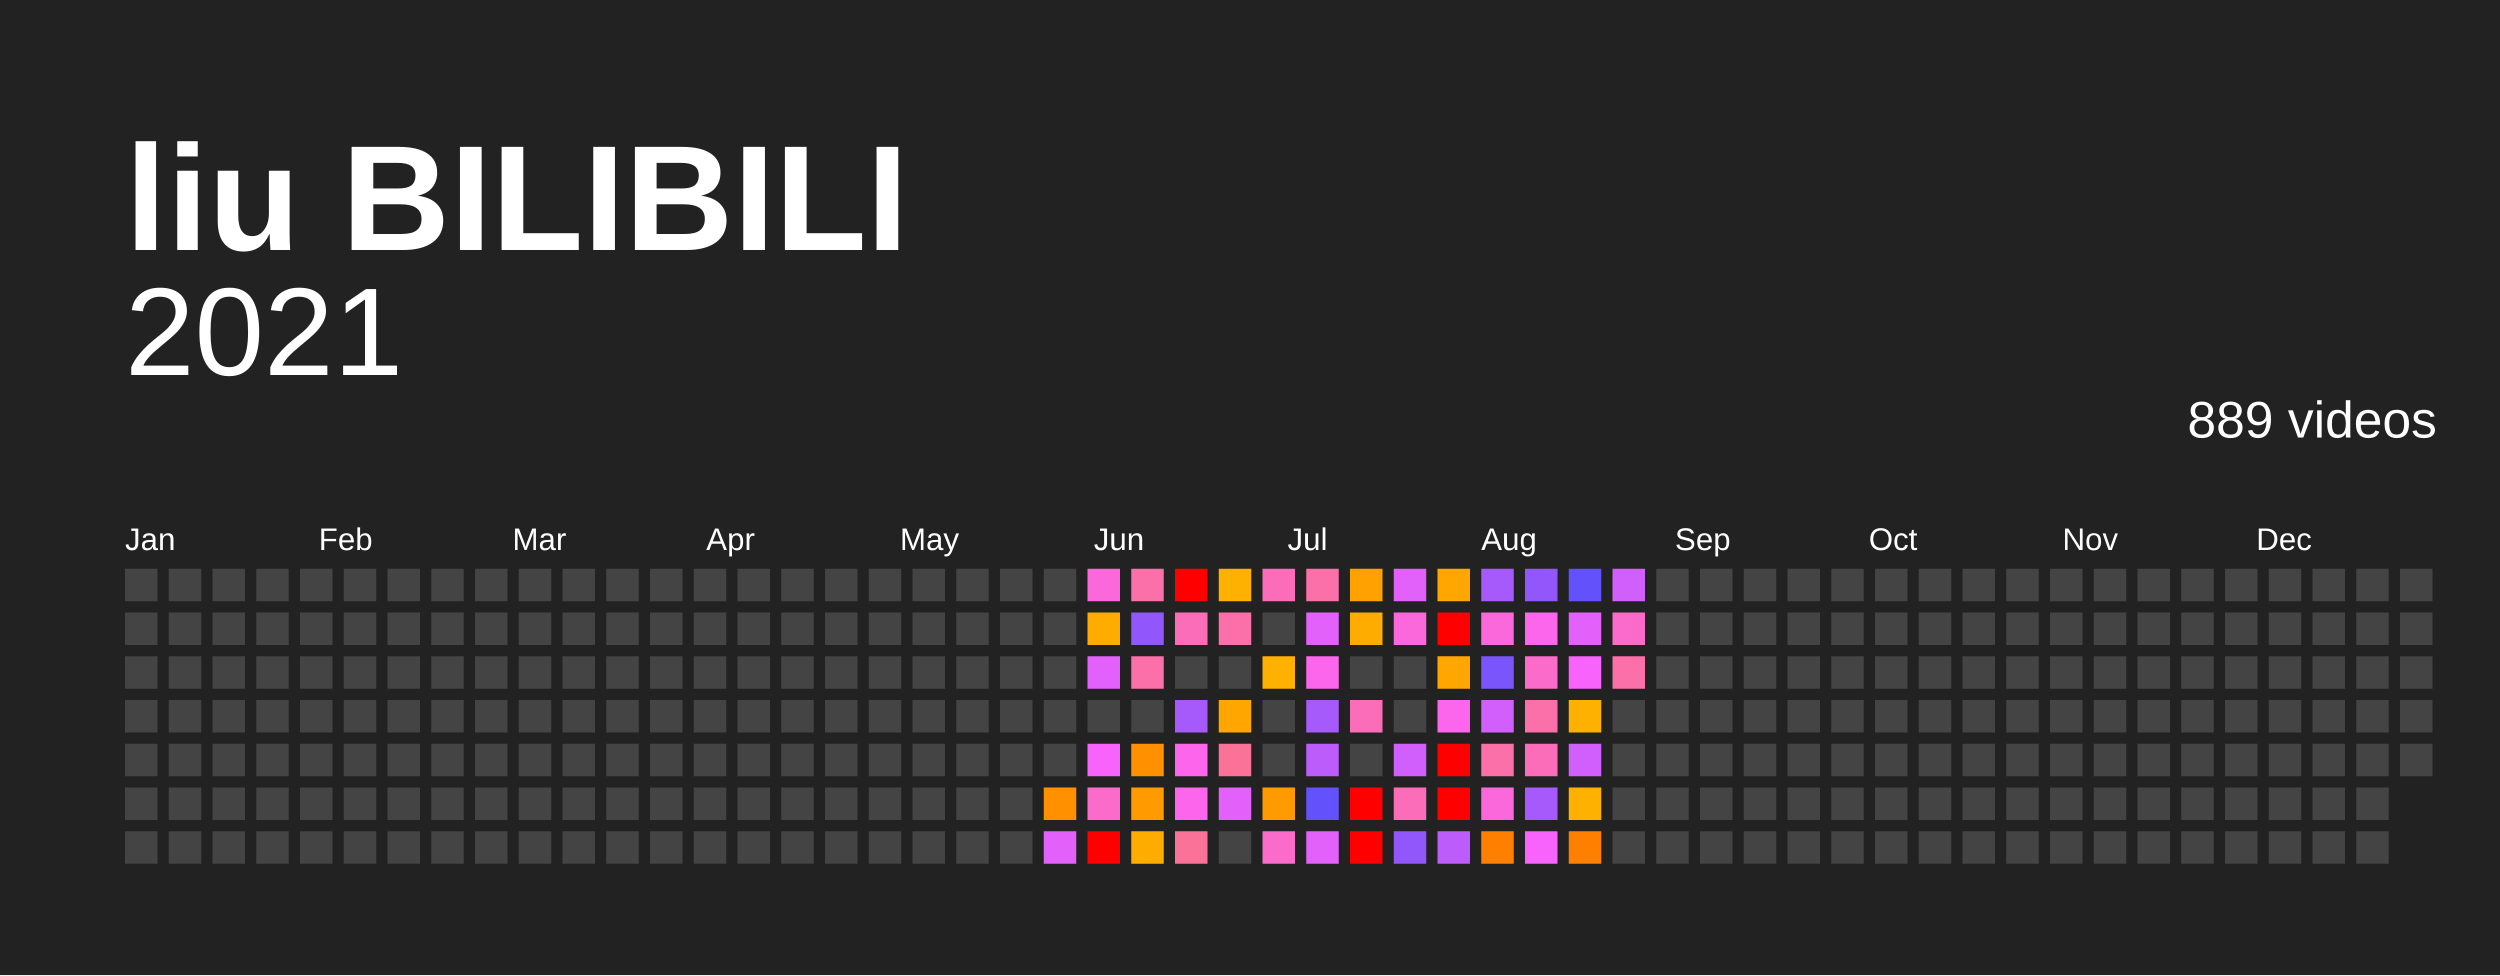
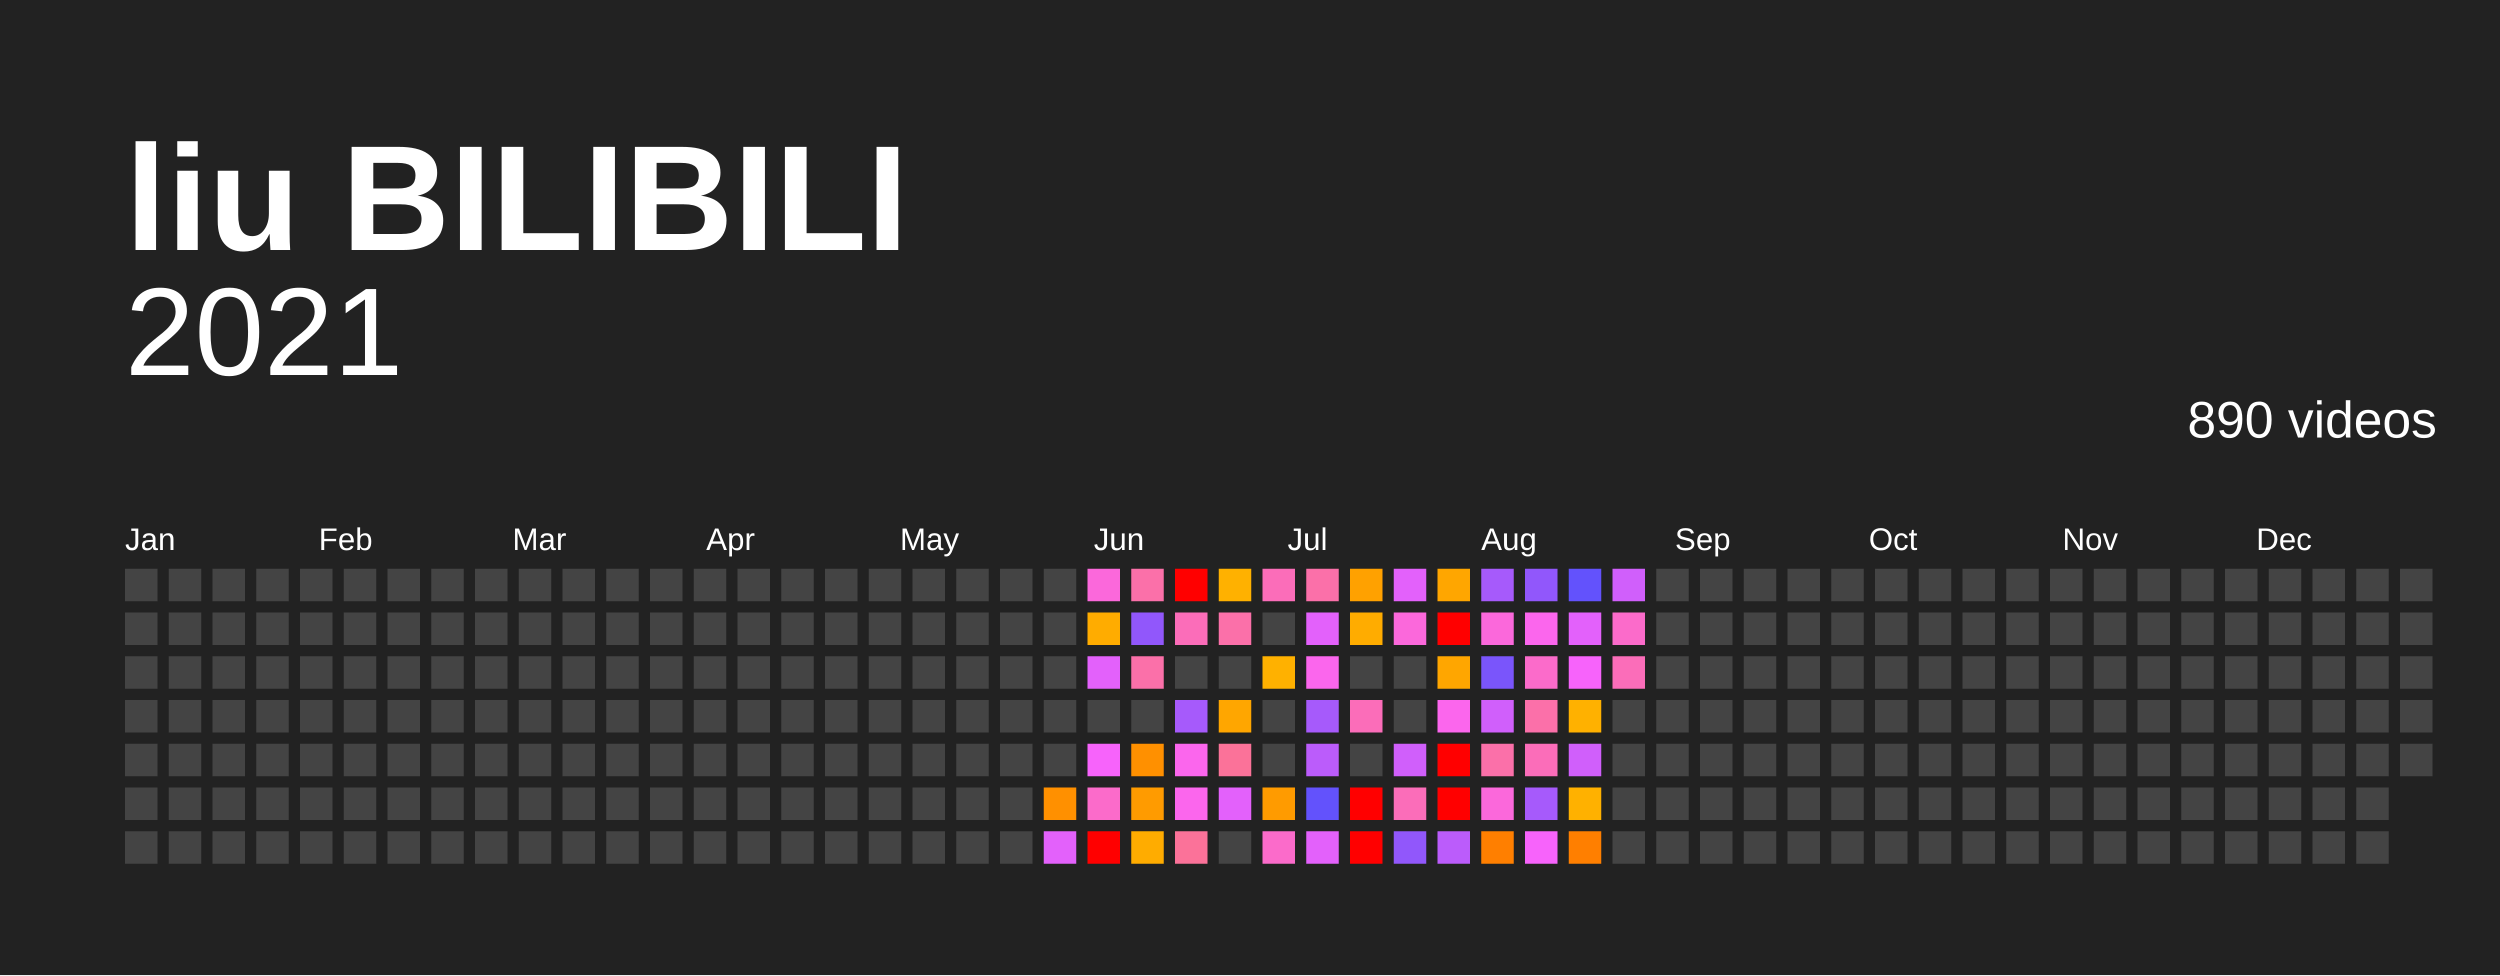
<svg xmlns="http://www.w3.org/2000/svg" baseProfile="full" height="78mm" version="1.1" viewBox="0,0,200,78" width="200mm">
  <defs />
  <rect fill="#222222" height="78" width="200" x="0" y="0" />
  <text fill="#FFFFFF" style="font-size:12px; font-family:Arial; font-weight:bold;" x="10" y="20">liu BILIBILI</text>
  <text alignment-baseline="hanging" fill="#FFFFFF" style="font-size:10.0px; font-family:Arial;" x="10" y="30">2021</text>
-   <text alignment-baseline="hanging" fill="#FFFFFF" style="font-size:4.125px; font-family:Arial;" x="175" y="35">889 videos</text>
+   <text alignment-baseline="hanging" fill="#FFFFFF" style="font-size:4.125px; font-family:Arial;" x="175" y="35">890 videos</text>
  <text fill="#FFFFFF" style="font-size:2.5px; font-family:Arial" x="10.0" y="44">Jan</text>
  <text fill="#FFFFFF" style="font-size:2.5px; font-family:Arial" x="25.5" y="44">Feb</text>
  <text fill="#FFFFFF" style="font-size:2.5px; font-family:Arial" x="41.0" y="44">Mar</text>
  <text fill="#FFFFFF" style="font-size:2.5px; font-family:Arial" x="56.5" y="44">Apr</text>
  <text fill="#FFFFFF" style="font-size:2.5px; font-family:Arial" x="72.0" y="44">May</text>
  <text fill="#FFFFFF" style="font-size:2.5px; font-family:Arial" x="87.5" y="44">Jun</text>
  <text fill="#FFFFFF" style="font-size:2.5px; font-family:Arial" x="103.0" y="44">Jul</text>
  <text fill="#FFFFFF" style="font-size:2.5px; font-family:Arial" x="118.5" y="44">Aug</text>
  <text fill="#FFFFFF" style="font-size:2.5px; font-family:Arial" x="134.0" y="44">Sep</text>
  <text fill="#FFFFFF" style="font-size:2.5px; font-family:Arial" x="149.5" y="44">Oct</text>
  <text fill="#FFFFFF" style="font-size:2.5px; font-family:Arial" x="165.0" y="44">Nov</text>
  <text fill="#FFFFFF" style="font-size:2.5px; font-family:Arial" x="180.5" y="44">Dec</text>
  <rect fill="#444444" height="2.6" width="2.6" x="10.0" y="45.5" />
  <rect fill="#444444" height="2.6" width="2.6" x="10.0" y="49.0" />
  <rect fill="#444444" height="2.6" width="2.6" x="10.0" y="52.5" />
  <rect fill="#444444" height="2.6" width="2.6" x="10.0" y="56.0" />
  <rect fill="#444444" height="2.6" width="2.6" x="10.0" y="59.5" />
  <rect fill="#444444" height="2.6" width="2.6" x="10.0" y="63.0" />
  <rect fill="#444444" height="2.6" width="2.6" x="10.0" y="66.5" />
  <rect fill="#444444" height="2.6" width="2.6" x="13.5" y="45.5" />
  <rect fill="#444444" height="2.6" width="2.6" x="13.5" y="49.0" />
  <rect fill="#444444" height="2.6" width="2.6" x="13.5" y="52.5" />
  <rect fill="#444444" height="2.6" width="2.6" x="13.5" y="56.0" />
  <rect fill="#444444" height="2.6" width="2.6" x="13.5" y="59.5" />
  <rect fill="#444444" height="2.6" width="2.6" x="13.5" y="63.0" />
  <rect fill="#444444" height="2.6" width="2.6" x="13.5" y="66.5" />
  <rect fill="#444444" height="2.6" width="2.6" x="17.0" y="45.5" />
  <rect fill="#444444" height="2.6" width="2.6" x="17.0" y="49.0" />
  <rect fill="#444444" height="2.6" width="2.6" x="17.0" y="52.5" />
  <rect fill="#444444" height="2.6" width="2.6" x="17.0" y="56.0" />
  <rect fill="#444444" height="2.6" width="2.6" x="17.0" y="59.5" />
  <rect fill="#444444" height="2.6" width="2.6" x="17.0" y="63.0" />
  <rect fill="#444444" height="2.6" width="2.6" x="17.0" y="66.5" />
  <rect fill="#444444" height="2.6" width="2.6" x="20.5" y="45.5" />
  <rect fill="#444444" height="2.6" width="2.6" x="20.5" y="49.0" />
  <rect fill="#444444" height="2.6" width="2.6" x="20.5" y="52.5" />
  <rect fill="#444444" height="2.6" width="2.6" x="20.5" y="56.0" />
  <rect fill="#444444" height="2.6" width="2.6" x="20.5" y="59.5" />
  <rect fill="#444444" height="2.6" width="2.6" x="20.5" y="63.0" />
  <rect fill="#444444" height="2.6" width="2.6" x="20.5" y="66.5" />
  <rect fill="#444444" height="2.6" width="2.6" x="24.0" y="45.5" />
  <rect fill="#444444" height="2.6" width="2.6" x="24.0" y="49.0" />
  <rect fill="#444444" height="2.6" width="2.6" x="24.0" y="52.5" />
  <rect fill="#444444" height="2.6" width="2.6" x="24.0" y="56.0" />
  <rect fill="#444444" height="2.6" width="2.6" x="24.0" y="59.5" />
  <rect fill="#444444" height="2.6" width="2.6" x="24.0" y="63.0" />
  <rect fill="#444444" height="2.6" width="2.6" x="24.0" y="66.5" />
  <rect fill="#444444" height="2.6" width="2.6" x="27.5" y="45.5" />
  <rect fill="#444444" height="2.6" width="2.6" x="27.5" y="49.0" />
  <rect fill="#444444" height="2.6" width="2.6" x="27.5" y="52.5" />
  <rect fill="#444444" height="2.6" width="2.6" x="27.5" y="56.0" />
  <rect fill="#444444" height="2.6" width="2.6" x="27.5" y="59.5" />
  <rect fill="#444444" height="2.6" width="2.6" x="27.5" y="63.0" />
  <rect fill="#444444" height="2.6" width="2.6" x="27.5" y="66.5" />
  <rect fill="#444444" height="2.6" width="2.6" x="31.0" y="45.5" />
  <rect fill="#444444" height="2.6" width="2.6" x="31.0" y="49.0" />
  <rect fill="#444444" height="2.6" width="2.6" x="31.0" y="52.5" />
  <rect fill="#444444" height="2.6" width="2.6" x="31.0" y="56.0" />
  <rect fill="#444444" height="2.6" width="2.6" x="31.0" y="59.5" />
  <rect fill="#444444" height="2.6" width="2.6" x="31.0" y="63.0" />
  <rect fill="#444444" height="2.6" width="2.6" x="31.0" y="66.5" />
  <rect fill="#444444" height="2.6" width="2.6" x="34.5" y="45.5" />
  <rect fill="#444444" height="2.6" width="2.6" x="34.5" y="49.0" />
  <rect fill="#444444" height="2.6" width="2.6" x="34.5" y="52.5" />
  <rect fill="#444444" height="2.6" width="2.6" x="34.5" y="56.0" />
  <rect fill="#444444" height="2.6" width="2.6" x="34.5" y="59.5" />
  <rect fill="#444444" height="2.6" width="2.6" x="34.5" y="63.0" />
  <rect fill="#444444" height="2.6" width="2.6" x="34.5" y="66.5" />
  <rect fill="#444444" height="2.6" width="2.6" x="38.0" y="45.5" />
  <rect fill="#444444" height="2.6" width="2.6" x="38.0" y="49.0" />
  <rect fill="#444444" height="2.6" width="2.6" x="38.0" y="52.5" />
  <rect fill="#444444" height="2.6" width="2.6" x="38.0" y="56.0" />
  <rect fill="#444444" height="2.6" width="2.6" x="38.0" y="59.5" />
  <rect fill="#444444" height="2.6" width="2.6" x="38.0" y="63.0" />
  <rect fill="#444444" height="2.6" width="2.6" x="38.0" y="66.5" />
  <rect fill="#444444" height="2.6" width="2.6" x="41.5" y="45.5" />
  <rect fill="#444444" height="2.6" width="2.6" x="41.5" y="49.0" />
  <rect fill="#444444" height="2.6" width="2.6" x="41.5" y="52.5" />
  <rect fill="#444444" height="2.6" width="2.6" x="41.5" y="56.0" />
  <rect fill="#444444" height="2.6" width="2.6" x="41.5" y="59.5" />
  <rect fill="#444444" height="2.6" width="2.6" x="41.5" y="63.0" />
  <rect fill="#444444" height="2.6" width="2.6" x="41.5" y="66.5" />
  <rect fill="#444444" height="2.6" width="2.6" x="45.0" y="45.5" />
  <rect fill="#444444" height="2.6" width="2.6" x="45.0" y="49.0" />
  <rect fill="#444444" height="2.6" width="2.6" x="45.0" y="52.5" />
  <rect fill="#444444" height="2.6" width="2.6" x="45.0" y="56.0" />
  <rect fill="#444444" height="2.6" width="2.6" x="45.0" y="59.5" />
  <rect fill="#444444" height="2.6" width="2.6" x="45.0" y="63.0" />
  <rect fill="#444444" height="2.6" width="2.6" x="45.0" y="66.5" />
  <rect fill="#444444" height="2.6" width="2.6" x="48.5" y="45.5" />
  <rect fill="#444444" height="2.6" width="2.6" x="48.5" y="49.0" />
  <rect fill="#444444" height="2.6" width="2.6" x="48.5" y="52.5" />
  <rect fill="#444444" height="2.6" width="2.6" x="48.5" y="56.0" />
  <rect fill="#444444" height="2.6" width="2.6" x="48.5" y="59.5" />
  <rect fill="#444444" height="2.6" width="2.6" x="48.5" y="63.0" />
  <rect fill="#444444" height="2.6" width="2.6" x="48.5" y="66.5" />
  <rect fill="#444444" height="2.6" width="2.6" x="52.0" y="45.5" />
  <rect fill="#444444" height="2.6" width="2.6" x="52.0" y="49.0" />
  <rect fill="#444444" height="2.6" width="2.6" x="52.0" y="52.5" />
  <rect fill="#444444" height="2.6" width="2.6" x="52.0" y="56.0" />
  <rect fill="#444444" height="2.6" width="2.6" x="52.0" y="59.5" />
  <rect fill="#444444" height="2.6" width="2.6" x="52.0" y="63.0" />
  <rect fill="#444444" height="2.6" width="2.6" x="52.0" y="66.5" />
  <rect fill="#444444" height="2.6" width="2.6" x="55.5" y="45.5" />
  <rect fill="#444444" height="2.6" width="2.6" x="55.5" y="49.0" />
  <rect fill="#444444" height="2.6" width="2.6" x="55.5" y="52.5" />
  <rect fill="#444444" height="2.6" width="2.6" x="55.5" y="56.0" />
  <rect fill="#444444" height="2.6" width="2.6" x="55.5" y="59.5" />
  <rect fill="#444444" height="2.6" width="2.6" x="55.5" y="63.0" />
  <rect fill="#444444" height="2.6" width="2.6" x="55.5" y="66.5" />
  <rect fill="#444444" height="2.6" width="2.6" x="59.0" y="45.5" />
  <rect fill="#444444" height="2.6" width="2.6" x="59.0" y="49.0" />
  <rect fill="#444444" height="2.6" width="2.6" x="59.0" y="52.5" />
  <rect fill="#444444" height="2.6" width="2.6" x="59.0" y="56.0" />
  <rect fill="#444444" height="2.6" width="2.6" x="59.0" y="59.5" />
  <rect fill="#444444" height="2.6" width="2.6" x="59.0" y="63.0" />
  <rect fill="#444444" height="2.6" width="2.6" x="59.0" y="66.5" />
  <rect fill="#444444" height="2.6" width="2.6" x="62.5" y="45.5" />
  <rect fill="#444444" height="2.6" width="2.6" x="62.5" y="49.0" />
  <rect fill="#444444" height="2.6" width="2.6" x="62.5" y="52.5" />
  <rect fill="#444444" height="2.6" width="2.6" x="62.5" y="56.0" />
  <rect fill="#444444" height="2.6" width="2.6" x="62.5" y="59.5" />
  <rect fill="#444444" height="2.6" width="2.6" x="62.5" y="63.0" />
  <rect fill="#444444" height="2.6" width="2.6" x="62.5" y="66.5" />
  <rect fill="#444444" height="2.6" width="2.6" x="66.0" y="45.5" />
  <rect fill="#444444" height="2.6" width="2.6" x="66.0" y="49.0" />
  <rect fill="#444444" height="2.6" width="2.6" x="66.0" y="52.5" />
  <rect fill="#444444" height="2.6" width="2.6" x="66.0" y="56.0" />
  <rect fill="#444444" height="2.6" width="2.6" x="66.0" y="59.5" />
  <rect fill="#444444" height="2.6" width="2.6" x="66.0" y="63.0" />
  <rect fill="#444444" height="2.6" width="2.6" x="66.0" y="66.5" />
  <rect fill="#444444" height="2.6" width="2.6" x="69.5" y="45.5" />
  <rect fill="#444444" height="2.6" width="2.6" x="69.5" y="49.0" />
  <rect fill="#444444" height="2.6" width="2.6" x="69.5" y="52.5" />
  <rect fill="#444444" height="2.6" width="2.6" x="69.5" y="56.0" />
  <rect fill="#444444" height="2.6" width="2.6" x="69.5" y="59.5" />
  <rect fill="#444444" height="2.6" width="2.6" x="69.5" y="63.0" />
  <rect fill="#444444" height="2.6" width="2.6" x="69.5" y="66.5" />
  <rect fill="#444444" height="2.6" width="2.6" x="73.0" y="45.5" />
  <rect fill="#444444" height="2.6" width="2.6" x="73.0" y="49.0" />
  <rect fill="#444444" height="2.6" width="2.6" x="73.0" y="52.5" />
  <rect fill="#444444" height="2.6" width="2.6" x="73.0" y="56.0" />
  <rect fill="#444444" height="2.6" width="2.6" x="73.0" y="59.5" />
  <rect fill="#444444" height="2.6" width="2.6" x="73.0" y="63.0" />
  <rect fill="#444444" height="2.6" width="2.6" x="73.0" y="66.5" />
  <rect fill="#444444" height="2.6" width="2.6" x="76.5" y="45.5" />
  <rect fill="#444444" height="2.6" width="2.6" x="76.5" y="49.0" />
  <rect fill="#444444" height="2.6" width="2.6" x="76.5" y="52.5" />
  <rect fill="#444444" height="2.6" width="2.6" x="76.5" y="56.0" />
  <rect fill="#444444" height="2.6" width="2.6" x="76.5" y="59.5" />
  <rect fill="#444444" height="2.6" width="2.6" x="76.5" y="63.0" />
  <rect fill="#444444" height="2.6" width="2.6" x="76.5" y="66.5" />
  <rect fill="#444444" height="2.6" width="2.6" x="80.0" y="45.5" />
  <rect fill="#444444" height="2.6" width="2.6" x="80.0" y="49.0" />
  <rect fill="#444444" height="2.6" width="2.6" x="80.0" y="52.5" />
  <rect fill="#444444" height="2.6" width="2.6" x="80.0" y="56.0" />
  <rect fill="#444444" height="2.6" width="2.6" x="80.0" y="59.5" />
  <rect fill="#444444" height="2.6" width="2.6" x="80.0" y="63.0" />
  <rect fill="#444444" height="2.6" width="2.6" x="80.0" y="66.5" />
  <rect fill="#444444" height="2.6" width="2.6" x="83.5" y="45.5" />
  <rect fill="#444444" height="2.6" width="2.6" x="83.5" y="49.0" />
  <rect fill="#444444" height="2.6" width="2.6" x="83.5" y="52.5" />
  <rect fill="#444444" height="2.6" width="2.6" x="83.5" y="56.0" />
  <rect fill="#444444" height="2.6" width="2.6" x="83.5" y="59.5" />
  <rect fill="#ff9000" height="2.6" width="2.6" x="83.5" y="63.0" />
  <rect fill="#e361fb" height="2.6" width="2.6" x="83.5" y="66.5" />
  <rect fill="#fb68db" height="2.6" width="2.6" x="87.0" y="45.5" />
  <rect fill="#ffac00" height="2.6" width="2.6" x="87.0" y="49.0" />
  <rect fill="#e361fb" height="2.6" width="2.6" x="87.0" y="52.5" />
  <rect fill="#444444" height="2.6" width="2.6" x="87.0" y="56.0" />
  <rect fill="#f763fb" height="2.6" width="2.6" x="87.0" y="59.5" />
  <rect fill="#fb6bca" height="2.6" width="2.6" x="87.0" y="63.0" />
  <rect fill="red" height="2.6" width="2.6" x="87.0" y="66.5" />
  <rect fill="#fb70a9" height="2.6" width="2.6" x="90.5" y="45.5" />
  <rect fill="#9157fb" height="2.6" width="2.6" x="90.5" y="49.0" />
  <rect fill="#fb70a9" height="2.6" width="2.6" x="90.5" y="52.5" />
  <rect fill="#444444" height="2.6" width="2.6" x="90.5" y="56.0" />
  <rect fill="#ff9000" height="2.6" width="2.6" x="90.5" y="59.5" />
  <rect fill="#ff9b00" height="2.6" width="2.6" x="90.5" y="63.0" />
  <rect fill="#ffac00" height="2.6" width="2.6" x="90.5" y="66.5" />
  <rect fill="red" height="2.6" width="2.6" x="94.0" y="45.5" />
  <rect fill="#fb6db9" height="2.6" width="2.6" x="94.0" y="49.0" />
  <rect fill="#444444" height="2.6" width="2.6" x="94.0" y="52.5" />
  <rect fill="#a65afb" height="2.6" width="2.6" x="94.0" y="56.0" />
  <rect fill="#fb66ed" height="2.6" width="2.6" x="94.0" y="59.5" />
  <rect fill="#fb66ed" height="2.6" width="2.6" x="94.0" y="63.0" />
  <rect fill="#fb7299" height="2.6" width="2.6" x="94.0" y="66.5" />
  <rect fill="#ffb100" height="2.6" width="2.6" x="97.5" y="45.5" />
  <rect fill="#fb70a9" height="2.6" width="2.6" x="97.5" y="49.0" />
  <rect fill="#444444" height="2.6" width="2.6" x="97.5" y="52.5" />
  <rect fill="#ffa600" height="2.6" width="2.6" x="97.5" y="56.0" />
  <rect fill="#fb7299" height="2.6" width="2.6" x="97.5" y="59.5" />
  <rect fill="#e361fb" height="2.6" width="2.6" x="97.5" y="63.0" />
  <rect fill="#444444" height="2.6" width="2.6" x="97.5" y="66.5" />
  <rect fill="#fb6db9" height="2.6" width="2.6" x="101.0" y="45.5" />
  <rect fill="#444444" height="2.6" width="2.6" x="101.0" y="49.0" />
  <rect fill="#ffb100" height="2.6" width="2.6" x="101.0" y="52.5" />
  <rect fill="#444444" height="2.6" width="2.6" x="101.0" y="56.0" />
  <rect fill="#444444" height="2.6" width="2.6" x="101.0" y="59.5" />
  <rect fill="#ff9b00" height="2.6" width="2.6" x="101.0" y="63.0" />
  <rect fill="#fb6bca" height="2.6" width="2.6" x="101.0" y="66.5" />
  <rect fill="#fb70a9" height="2.6" width="2.6" x="104.5" y="45.5" />
  <rect fill="#e361fb" height="2.6" width="2.6" x="104.5" y="49.0" />
  <rect fill="#fb66ed" height="2.6" width="2.6" x="104.5" y="52.5" />
  <rect fill="#a65afb" height="2.6" width="2.6" x="104.5" y="56.0" />
  <rect fill="#bb5cfb" height="2.6" width="2.6" x="104.5" y="59.5" />
  <rect fill="#6352fc" height="2.6" width="2.6" x="104.5" y="63.0" />
  <rect fill="#e361fb" height="2.6" width="2.6" x="104.5" y="66.5" />
  <rect fill="#ffa100" height="2.6" width="2.6" x="108.0" y="45.5" />
  <rect fill="#ffac00" height="2.6" width="2.6" x="108.0" y="49.0" />
  <rect fill="#444444" height="2.6" width="2.6" x="108.0" y="52.5" />
  <rect fill="#fb6db9" height="2.6" width="2.6" x="108.0" y="56.0" />
  <rect fill="#444444" height="2.6" width="2.6" x="108.0" y="59.5" />
  <rect fill="red" height="2.6" width="2.6" x="108.0" y="63.0" />
  <rect fill="red" height="2.6" width="2.6" x="108.0" y="66.5" />
  <rect fill="#e361fb" height="2.6" width="2.6" x="111.5" y="45.5" />
  <rect fill="#fb68db" height="2.6" width="2.6" x="111.5" y="49.0" />
  <rect fill="#444444" height="2.6" width="2.6" x="111.5" y="52.5" />
  <rect fill="#444444" height="2.6" width="2.6" x="111.5" y="56.0" />
  <rect fill="#d05ffb" height="2.6" width="2.6" x="111.5" y="59.5" />
  <rect fill="#fb6db9" height="2.6" width="2.6" x="111.5" y="63.0" />
  <rect fill="#9157fb" height="2.6" width="2.6" x="111.5" y="66.5" />
  <rect fill="#ffa600" height="2.6" width="2.6" x="115.0" y="45.5" />
  <rect fill="red" height="2.6" width="2.6" x="115.0" y="49.0" />
  <rect fill="#ffa600" height="2.6" width="2.6" x="115.0" y="52.5" />
  <rect fill="#fb66ed" height="2.6" width="2.6" x="115.0" y="56.0" />
  <rect fill="red" height="2.6" width="2.6" x="115.0" y="59.5" />
  <rect fill="red" height="2.6" width="2.6" x="115.0" y="63.0" />
  <rect fill="#bb5cfb" height="2.6" width="2.6" x="115.0" y="66.5" />
  <rect fill="#a65afb" height="2.6" width="2.6" x="118.5" y="45.5" />
  <rect fill="#fb68db" height="2.6" width="2.6" x="118.5" y="49.0" />
  <rect fill="#7a55fb" height="2.6" width="2.6" x="118.5" y="52.5" />
  <rect fill="#d05ffb" height="2.6" width="2.6" x="118.5" y="56.0" />
  <rect fill="#fb70a9" height="2.6" width="2.6" x="118.5" y="59.5" />
  <rect fill="#fb68db" height="2.6" width="2.6" x="118.5" y="63.0" />
  <rect fill="#ff7f00" height="2.6" width="2.6" x="118.5" y="66.5" />
  <rect fill="#9157fb" height="2.6" width="2.6" x="122.0" y="45.5" />
  <rect fill="#fb66ed" height="2.6" width="2.6" x="122.0" y="49.0" />
  <rect fill="#fb6bca" height="2.6" width="2.6" x="122.0" y="52.5" />
  <rect fill="#fb70a9" height="2.6" width="2.6" x="122.0" y="56.0" />
  <rect fill="#fb6db9" height="2.6" width="2.6" x="122.0" y="59.5" />
  <rect fill="#a65afb" height="2.6" width="2.6" x="122.0" y="63.0" />
  <rect fill="#f763fb" height="2.6" width="2.6" x="122.0" y="66.5" />
  <rect fill="#6352fc" height="2.6" width="2.6" x="125.5" y="45.5" />
  <rect fill="#e361fb" height="2.6" width="2.6" x="125.5" y="49.0" />
  <rect fill="#f763fb" height="2.6" width="2.6" x="125.5" y="52.5" />
  <rect fill="#ffb100" height="2.6" width="2.6" x="125.5" y="56.0" />
  <rect fill="#d05ffb" height="2.6" width="2.6" x="125.5" y="59.5" />
  <rect fill="#ffb100" height="2.6" width="2.6" x="125.5" y="63.0" />
  <rect fill="#ff7f00" height="2.6" width="2.6" x="125.5" y="66.5" />
  <rect fill="#d05ffb" height="2.6" width="2.6" x="129.0" y="45.5" />
  <rect fill="#fb6bca" height="2.6" width="2.6" x="129.0" y="49.0" />
-   <rect fill="#fb70a9" height="2.6" width="2.6" x="129.0" y="52.5" />
+   <rect fill="#fb6db9" height="2.6" width="2.6" x="129.0" y="52.5" />
  <rect fill="#444444" height="2.6" width="2.6" x="129.0" y="56.0" />
  <rect fill="#444444" height="2.6" width="2.6" x="129.0" y="59.5" />
  <rect fill="#444444" height="2.6" width="2.6" x="129.0" y="63.0" />
  <rect fill="#444444" height="2.6" width="2.6" x="129.0" y="66.5" />
  <rect fill="#444444" height="2.6" width="2.6" x="132.5" y="45.5" />
  <rect fill="#444444" height="2.6" width="2.6" x="132.5" y="49.0" />
  <rect fill="#444444" height="2.6" width="2.6" x="132.5" y="52.5" />
  <rect fill="#444444" height="2.6" width="2.6" x="132.5" y="56.0" />
  <rect fill="#444444" height="2.6" width="2.6" x="132.5" y="59.5" />
  <rect fill="#444444" height="2.6" width="2.6" x="132.5" y="63.0" />
  <rect fill="#444444" height="2.6" width="2.6" x="132.5" y="66.5" />
  <rect fill="#444444" height="2.6" width="2.6" x="136.0" y="45.5" />
  <rect fill="#444444" height="2.6" width="2.6" x="136.0" y="49.0" />
  <rect fill="#444444" height="2.6" width="2.6" x="136.0" y="52.5" />
  <rect fill="#444444" height="2.6" width="2.6" x="136.0" y="56.0" />
  <rect fill="#444444" height="2.6" width="2.6" x="136.0" y="59.5" />
  <rect fill="#444444" height="2.6" width="2.6" x="136.0" y="63.0" />
  <rect fill="#444444" height="2.6" width="2.6" x="136.0" y="66.5" />
  <rect fill="#444444" height="2.6" width="2.6" x="139.5" y="45.5" />
  <rect fill="#444444" height="2.6" width="2.6" x="139.5" y="49.0" />
  <rect fill="#444444" height="2.6" width="2.6" x="139.5" y="52.5" />
  <rect fill="#444444" height="2.6" width="2.6" x="139.5" y="56.0" />
  <rect fill="#444444" height="2.6" width="2.6" x="139.5" y="59.5" />
  <rect fill="#444444" height="2.6" width="2.6" x="139.5" y="63.0" />
  <rect fill="#444444" height="2.6" width="2.6" x="139.5" y="66.5" />
  <rect fill="#444444" height="2.6" width="2.6" x="143.0" y="45.5" />
  <rect fill="#444444" height="2.6" width="2.6" x="143.0" y="49.0" />
  <rect fill="#444444" height="2.6" width="2.6" x="143.0" y="52.5" />
  <rect fill="#444444" height="2.6" width="2.6" x="143.0" y="56.0" />
  <rect fill="#444444" height="2.6" width="2.6" x="143.0" y="59.5" />
  <rect fill="#444444" height="2.6" width="2.6" x="143.0" y="63.0" />
  <rect fill="#444444" height="2.6" width="2.6" x="143.0" y="66.5" />
  <rect fill="#444444" height="2.6" width="2.6" x="146.5" y="45.5" />
  <rect fill="#444444" height="2.6" width="2.6" x="146.5" y="49.0" />
  <rect fill="#444444" height="2.6" width="2.6" x="146.5" y="52.5" />
  <rect fill="#444444" height="2.6" width="2.6" x="146.5" y="56.0" />
  <rect fill="#444444" height="2.6" width="2.6" x="146.5" y="59.5" />
  <rect fill="#444444" height="2.6" width="2.6" x="146.5" y="63.0" />
  <rect fill="#444444" height="2.6" width="2.6" x="146.5" y="66.5" />
  <rect fill="#444444" height="2.6" width="2.6" x="150.0" y="45.5" />
  <rect fill="#444444" height="2.6" width="2.6" x="150.0" y="49.0" />
  <rect fill="#444444" height="2.6" width="2.6" x="150.0" y="52.5" />
  <rect fill="#444444" height="2.6" width="2.6" x="150.0" y="56.0" />
  <rect fill="#444444" height="2.6" width="2.6" x="150.0" y="59.5" />
  <rect fill="#444444" height="2.6" width="2.6" x="150.0" y="63.0" />
  <rect fill="#444444" height="2.6" width="2.6" x="150.0" y="66.5" />
  <rect fill="#444444" height="2.6" width="2.6" x="153.5" y="45.5" />
  <rect fill="#444444" height="2.6" width="2.6" x="153.5" y="49.0" />
  <rect fill="#444444" height="2.6" width="2.6" x="153.5" y="52.5" />
  <rect fill="#444444" height="2.6" width="2.6" x="153.5" y="56.0" />
  <rect fill="#444444" height="2.6" width="2.6" x="153.5" y="59.5" />
  <rect fill="#444444" height="2.6" width="2.6" x="153.5" y="63.0" />
  <rect fill="#444444" height="2.6" width="2.6" x="153.5" y="66.5" />
  <rect fill="#444444" height="2.6" width="2.6" x="157.0" y="45.5" />
  <rect fill="#444444" height="2.6" width="2.6" x="157.0" y="49.0" />
  <rect fill="#444444" height="2.6" width="2.6" x="157.0" y="52.5" />
  <rect fill="#444444" height="2.6" width="2.6" x="157.0" y="56.0" />
  <rect fill="#444444" height="2.6" width="2.6" x="157.0" y="59.5" />
  <rect fill="#444444" height="2.6" width="2.6" x="157.0" y="63.0" />
  <rect fill="#444444" height="2.6" width="2.6" x="157.0" y="66.5" />
  <rect fill="#444444" height="2.6" width="2.6" x="160.5" y="45.5" />
  <rect fill="#444444" height="2.6" width="2.6" x="160.5" y="49.0" />
  <rect fill="#444444" height="2.6" width="2.6" x="160.5" y="52.5" />
  <rect fill="#444444" height="2.6" width="2.6" x="160.5" y="56.0" />
  <rect fill="#444444" height="2.6" width="2.6" x="160.5" y="59.5" />
  <rect fill="#444444" height="2.6" width="2.6" x="160.5" y="63.0" />
  <rect fill="#444444" height="2.6" width="2.6" x="160.5" y="66.5" />
  <rect fill="#444444" height="2.6" width="2.6" x="164.0" y="45.5" />
  <rect fill="#444444" height="2.6" width="2.6" x="164.0" y="49.0" />
  <rect fill="#444444" height="2.6" width="2.6" x="164.0" y="52.5" />
  <rect fill="#444444" height="2.6" width="2.6" x="164.0" y="56.0" />
  <rect fill="#444444" height="2.6" width="2.6" x="164.0" y="59.5" />
  <rect fill="#444444" height="2.6" width="2.6" x="164.0" y="63.0" />
  <rect fill="#444444" height="2.6" width="2.6" x="164.0" y="66.5" />
  <rect fill="#444444" height="2.6" width="2.6" x="167.5" y="45.5" />
  <rect fill="#444444" height="2.6" width="2.6" x="167.5" y="49.0" />
  <rect fill="#444444" height="2.6" width="2.6" x="167.5" y="52.5" />
  <rect fill="#444444" height="2.6" width="2.6" x="167.5" y="56.0" />
  <rect fill="#444444" height="2.6" width="2.6" x="167.5" y="59.5" />
  <rect fill="#444444" height="2.6" width="2.6" x="167.5" y="63.0" />
  <rect fill="#444444" height="2.6" width="2.6" x="167.5" y="66.5" />
  <rect fill="#444444" height="2.6" width="2.6" x="171.0" y="45.5" />
  <rect fill="#444444" height="2.6" width="2.6" x="171.0" y="49.0" />
  <rect fill="#444444" height="2.6" width="2.6" x="171.0" y="52.5" />
  <rect fill="#444444" height="2.6" width="2.6" x="171.0" y="56.0" />
  <rect fill="#444444" height="2.6" width="2.6" x="171.0" y="59.5" />
  <rect fill="#444444" height="2.6" width="2.6" x="171.0" y="63.0" />
  <rect fill="#444444" height="2.6" width="2.6" x="171.0" y="66.5" />
  <rect fill="#444444" height="2.6" width="2.6" x="174.5" y="45.5" />
  <rect fill="#444444" height="2.6" width="2.6" x="174.5" y="49.0" />
  <rect fill="#444444" height="2.6" width="2.6" x="174.5" y="52.5" />
  <rect fill="#444444" height="2.6" width="2.6" x="174.5" y="56.0" />
  <rect fill="#444444" height="2.6" width="2.6" x="174.5" y="59.5" />
  <rect fill="#444444" height="2.6" width="2.6" x="174.5" y="63.0" />
  <rect fill="#444444" height="2.6" width="2.6" x="174.5" y="66.5" />
  <rect fill="#444444" height="2.6" width="2.6" x="178.0" y="45.5" />
  <rect fill="#444444" height="2.6" width="2.6" x="178.0" y="49.0" />
  <rect fill="#444444" height="2.6" width="2.6" x="178.0" y="52.5" />
  <rect fill="#444444" height="2.6" width="2.6" x="178.0" y="56.0" />
  <rect fill="#444444" height="2.6" width="2.6" x="178.0" y="59.5" />
  <rect fill="#444444" height="2.6" width="2.6" x="178.0" y="63.0" />
  <rect fill="#444444" height="2.6" width="2.6" x="178.0" y="66.5" />
  <rect fill="#444444" height="2.6" width="2.6" x="181.5" y="45.5" />
  <rect fill="#444444" height="2.6" width="2.6" x="181.5" y="49.0" />
  <rect fill="#444444" height="2.6" width="2.6" x="181.5" y="52.5" />
  <rect fill="#444444" height="2.6" width="2.6" x="181.5" y="56.0" />
  <rect fill="#444444" height="2.6" width="2.6" x="181.5" y="59.5" />
  <rect fill="#444444" height="2.6" width="2.6" x="181.5" y="63.0" />
  <rect fill="#444444" height="2.6" width="2.6" x="181.5" y="66.5" />
  <rect fill="#444444" height="2.6" width="2.6" x="185.0" y="45.5" />
  <rect fill="#444444" height="2.6" width="2.6" x="185.0" y="49.0" />
  <rect fill="#444444" height="2.6" width="2.6" x="185.0" y="52.5" />
  <rect fill="#444444" height="2.6" width="2.6" x="185.0" y="56.0" />
  <rect fill="#444444" height="2.6" width="2.6" x="185.0" y="59.5" />
  <rect fill="#444444" height="2.6" width="2.6" x="185.0" y="63.0" />
  <rect fill="#444444" height="2.6" width="2.6" x="185.0" y="66.5" />
  <rect fill="#444444" height="2.6" width="2.6" x="188.5" y="45.5" />
  <rect fill="#444444" height="2.6" width="2.6" x="188.5" y="49.0" />
  <rect fill="#444444" height="2.6" width="2.6" x="188.5" y="52.5" />
  <rect fill="#444444" height="2.6" width="2.6" x="188.5" y="56.0" />
  <rect fill="#444444" height="2.6" width="2.6" x="188.5" y="59.5" />
  <rect fill="#444444" height="2.6" width="2.6" x="188.5" y="63.0" />
  <rect fill="#444444" height="2.6" width="2.6" x="188.5" y="66.5" />
  <rect fill="#444444" height="2.6" width="2.6" x="192.0" y="45.5" />
  <rect fill="#444444" height="2.6" width="2.6" x="192.0" y="49.0" />
  <rect fill="#444444" height="2.6" width="2.6" x="192.0" y="52.5" />
  <rect fill="#444444" height="2.6" width="2.6" x="192.0" y="56.0" />
  <rect fill="#444444" height="2.6" width="2.6" x="192.0" y="59.5" />
</svg>
